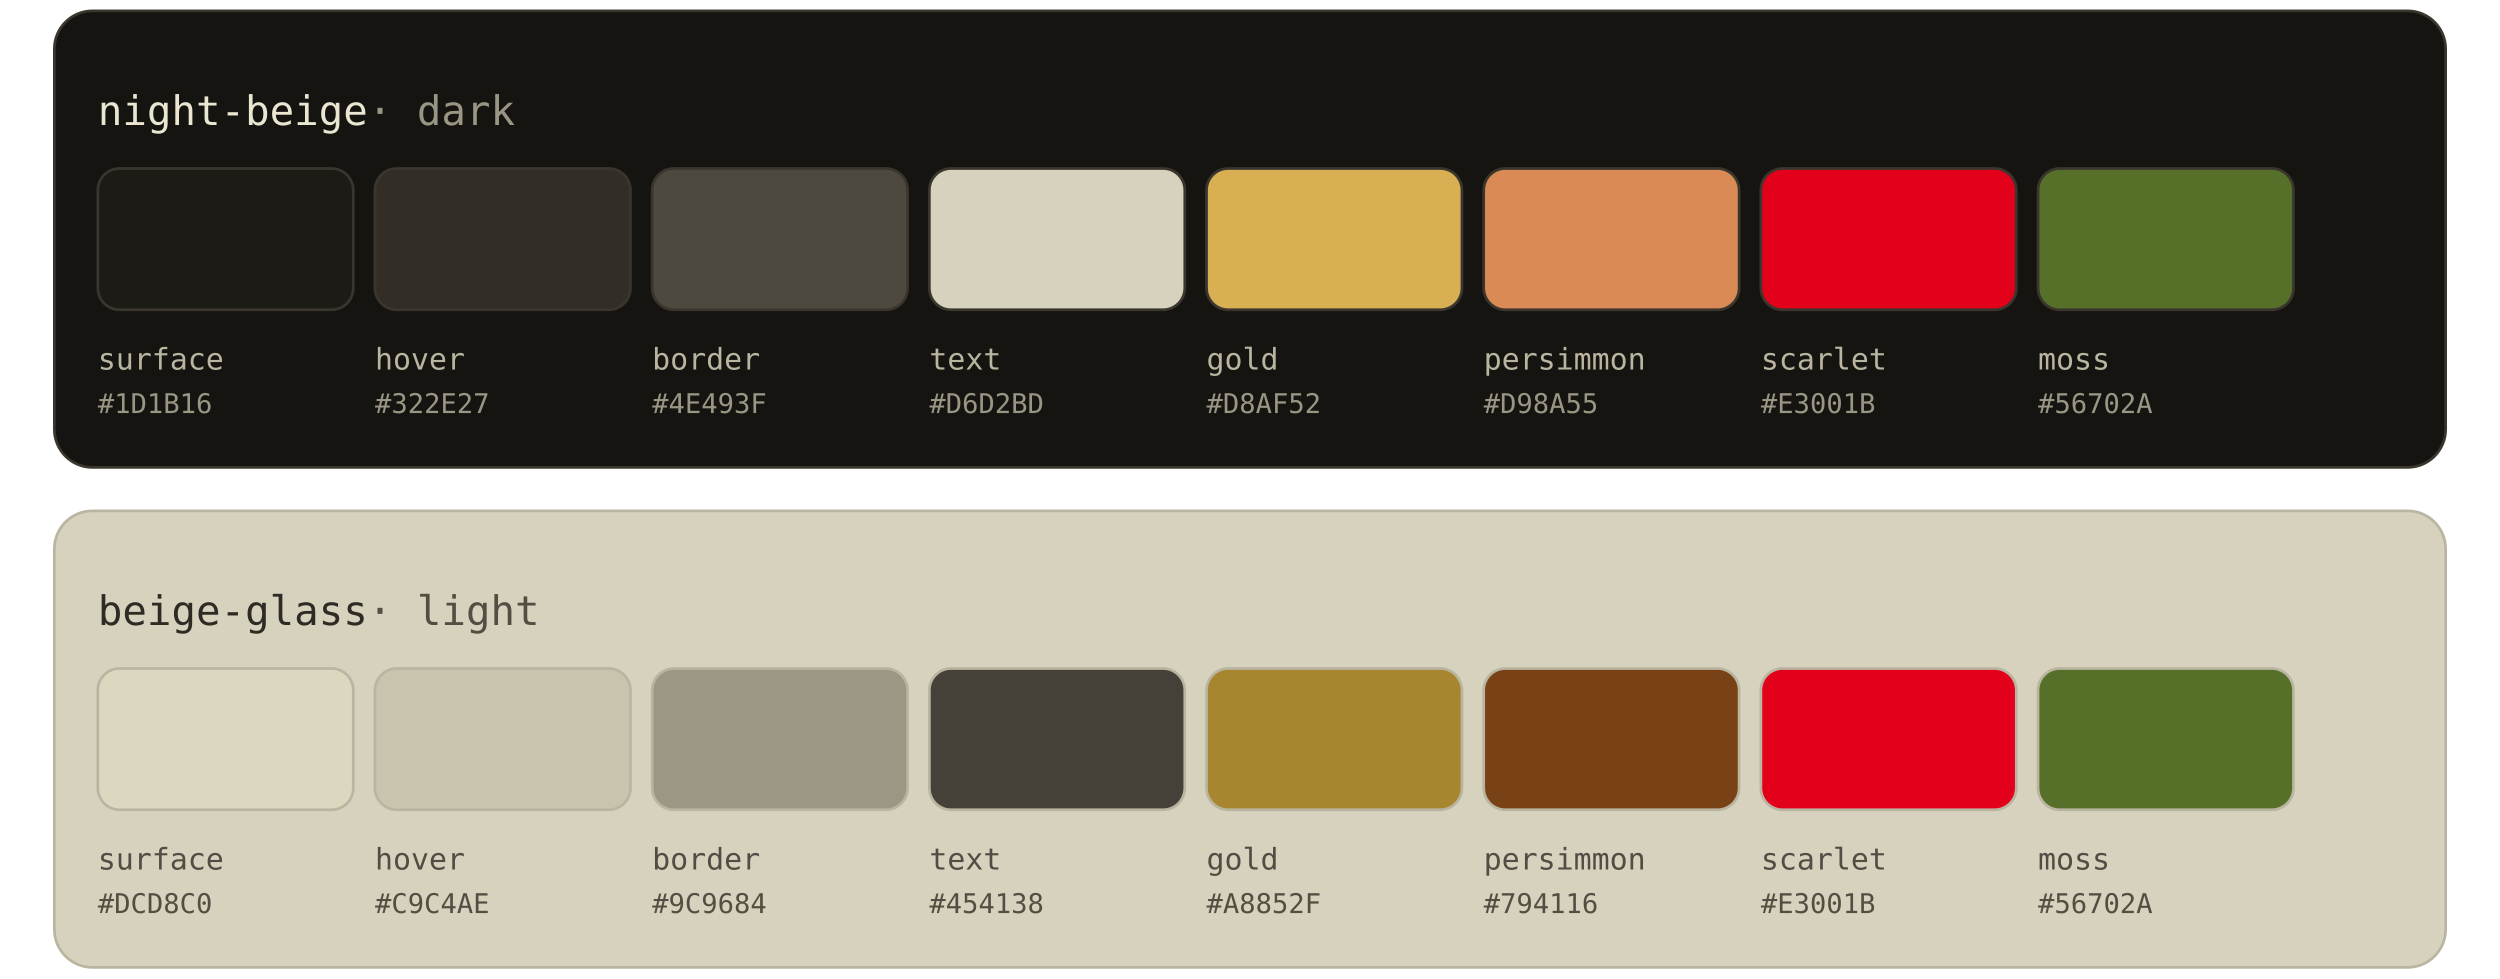
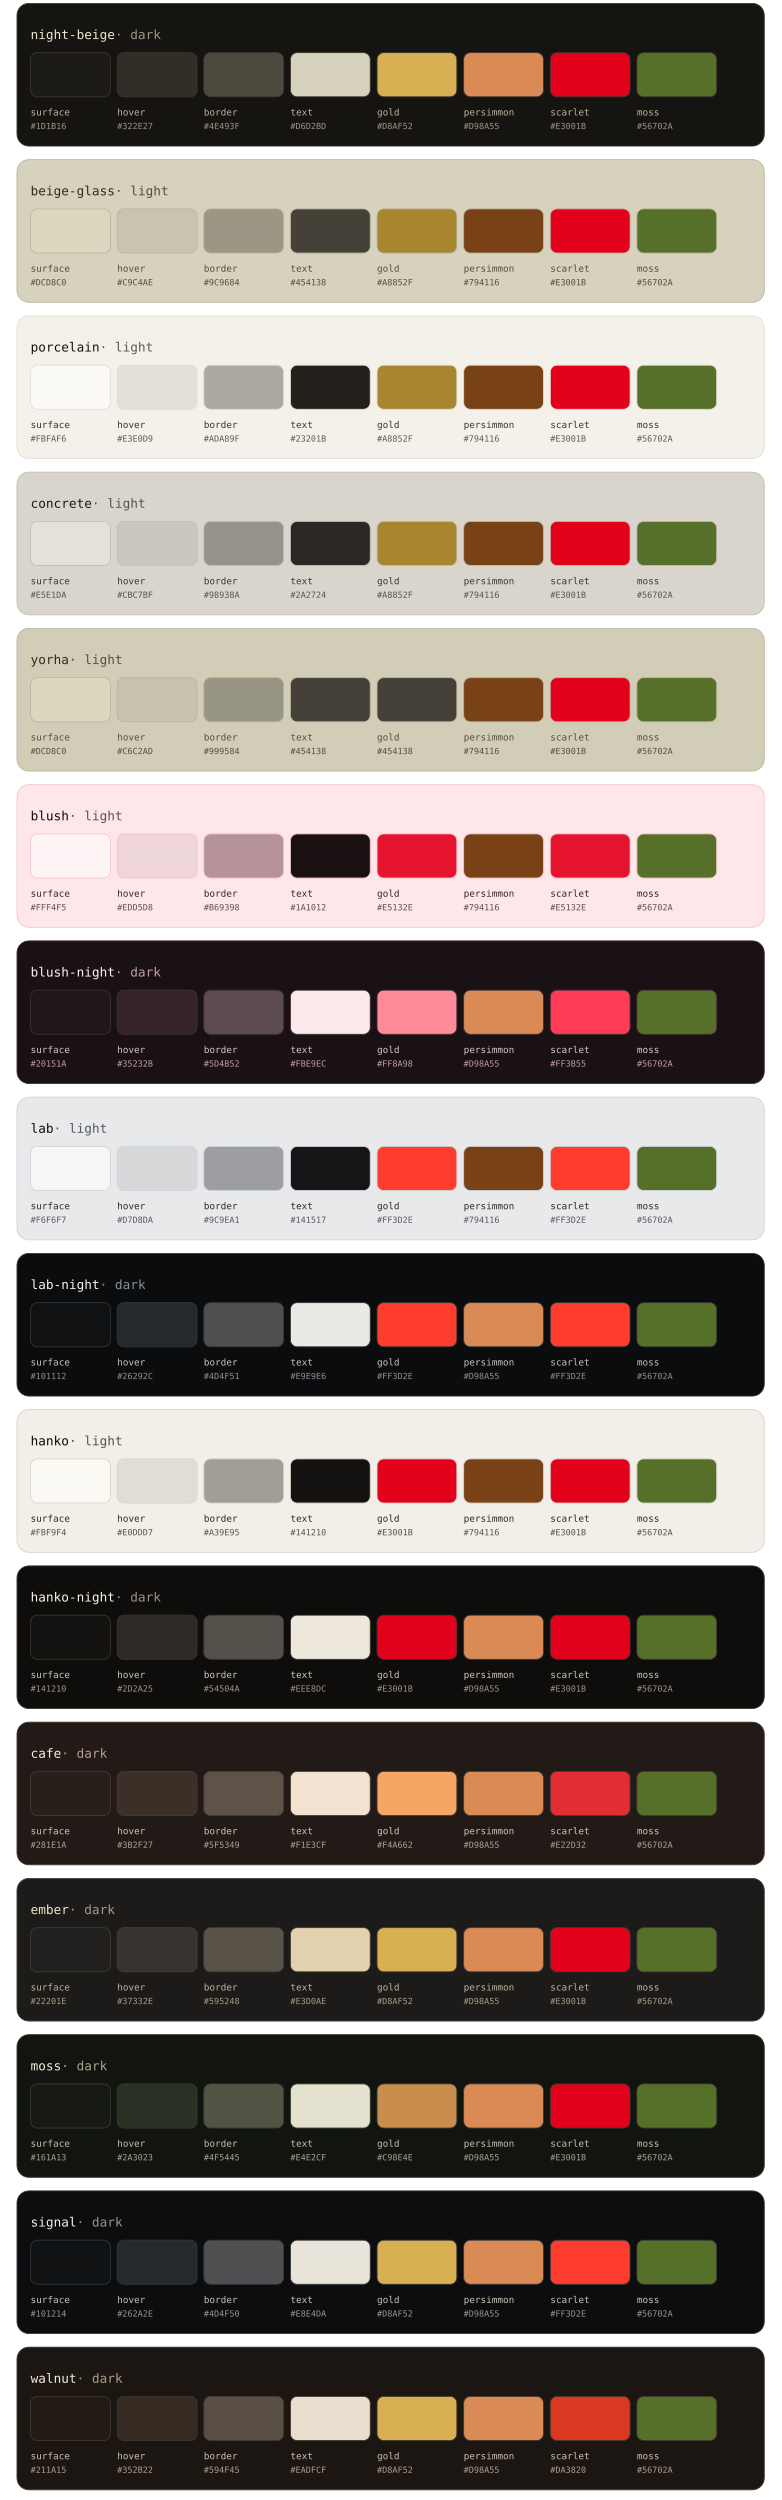
- <svg xmlns="http://www.w3.org/2000/svg" viewBox="0 0 920 360" font-family="ui-monospace,SFMono-Regular,Menlo,Consolas,monospace" role="img" aria-label="yoshiki palette — Night beige and Beige glass">
+ <svg xmlns="http://www.w3.org/2000/svg" viewBox="0 0 920 2944" font-family="ui-monospace,SFMono-Regular,Menlo,Consolas,monospace" role="img" aria-label="yoshiki palette — Night beige and Beige glass">
  <rect x="20" y="4" width="880" height="168" rx="14" fill="#161410" stroke="#3A362E" />
  <text x="36" y="46" font-size="15" fill="#EAE6D2">night-beige<tspan fill="#9A9584"> · dark</tspan>
  </text>
  <rect x="36" y="62" width="94" height="52" rx="8" fill="#1D1B16" stroke="#3A362E" />
  <text x="36" y="136" font-size="11" fill="#BAB5A1">surface</text>
  <text x="36" y="152" font-size="10" fill="#9A9584">#1D1B16</text>
  <rect x="138" y="62" width="94" height="52" rx="8" fill="#322E27" stroke="#3A362E" />
  <text x="138" y="136" font-size="11" fill="#BAB5A1">hover</text>
  <text x="138" y="152" font-size="10" fill="#9A9584">#322E27</text>
  <rect x="240" y="62" width="94" height="52" rx="8" fill="#4E493F" stroke="#3A362E" />
  <text x="240" y="136" font-size="11" fill="#BAB5A1">border</text>
  <text x="240" y="152" font-size="10" fill="#9A9584">#4E493F</text>
  <rect x="342" y="62" width="94" height="52" rx="8" fill="#D6D2BD" stroke="#3A362E" />
  <text x="342" y="136" font-size="11" fill="#BAB5A1">text</text>
  <text x="342" y="152" font-size="10" fill="#9A9584">#D6D2BD</text>
  <rect x="444" y="62" width="94" height="52" rx="8" fill="#D8AF52" stroke="#3A362E" />
  <text x="444" y="136" font-size="11" fill="#BAB5A1">gold</text>
  <text x="444" y="152" font-size="10" fill="#9A9584">#D8AF52</text>
  <rect x="546" y="62" width="94" height="52" rx="8" fill="#D98A55" stroke="#3A362E" />
  <text x="546" y="136" font-size="11" fill="#BAB5A1">persimmon</text>
  <text x="546" y="152" font-size="10" fill="#9A9584">#D98A55</text>
  <rect x="648" y="62" width="94" height="52" rx="8" fill="#E3001B" stroke="#3A362E" />
  <text x="648" y="136" font-size="11" fill="#BAB5A1">scarlet</text>
  <text x="648" y="152" font-size="10" fill="#9A9584">#E3001B</text>
  <rect x="750" y="62" width="94" height="52" rx="8" fill="#56702A" stroke="#3A362E" />
  <text x="750" y="136" font-size="11" fill="#BAB5A1">moss</text>
  <text x="750" y="152" font-size="10" fill="#9A9584">#56702A</text>
  <rect x="20" y="188" width="880" height="168" rx="14" fill="#D6D2BD" stroke="#BAB5A1" />
  <text x="36" y="230" font-size="15" fill="#2E2B24">beige-glass<tspan fill="#534E43"> · light</tspan>
  </text>
  <rect x="36" y="246" width="94" height="52" rx="8" fill="#DCD8C0" stroke="#BAB5A1" />
  <text x="36" y="320" font-size="11" fill="#524D44">surface</text>
  <text x="36" y="336" font-size="10" fill="#534E43">#DCD8C0</text>
  <rect x="138" y="246" width="94" height="52" rx="8" fill="#C9C4AE" stroke="#BAB5A1" />
  <text x="138" y="320" font-size="11" fill="#524D44">hover</text>
  <text x="138" y="336" font-size="10" fill="#534E43">#C9C4AE</text>
  <rect x="240" y="246" width="94" height="52" rx="8" fill="#9C9684" stroke="#BAB5A1" />
  <text x="240" y="320" font-size="11" fill="#524D44">border</text>
  <text x="240" y="336" font-size="10" fill="#534E43">#9C9684</text>
  <rect x="342" y="246" width="94" height="52" rx="8" fill="#454138" stroke="#BAB5A1" />
  <text x="342" y="320" font-size="11" fill="#524D44">text</text>
  <text x="342" y="336" font-size="10" fill="#534E43">#454138</text>
  <rect x="444" y="246" width="94" height="52" rx="8" fill="#A8852F" stroke="#BAB5A1" />
  <text x="444" y="320" font-size="11" fill="#524D44">gold</text>
  <text x="444" y="336" font-size="10" fill="#534E43">#A8852F</text>
  <rect x="546" y="246" width="94" height="52" rx="8" fill="#794116" stroke="#BAB5A1" />
  <text x="546" y="320" font-size="11" fill="#524D44">persimmon</text>
  <text x="546" y="336" font-size="10" fill="#534E43">#794116</text>
  <rect x="648" y="246" width="94" height="52" rx="8" fill="#E3001B" stroke="#BAB5A1" />
  <text x="648" y="320" font-size="11" fill="#524D44">scarlet</text>
  <text x="648" y="336" font-size="10" fill="#534E43">#E3001B</text>
  <rect x="750" y="246" width="94" height="52" rx="8" fill="#56702A" stroke="#BAB5A1" />
  <text x="750" y="320" font-size="11" fill="#524D44">moss</text>
  <text x="750" y="336" font-size="10" fill="#534E43">#56702A</text>
+   <rect x="20" y="372" width="880" height="168" rx="14" fill="#F4F1EA" stroke="#E2DDD2" />
+   <text x="36" y="414" font-size="15" fill="#14120F">porcelain<tspan fill="#5F594F"> · light</tspan>
+   </text>
+   <rect x="36" y="430" width="94" height="52" rx="8" fill="#FBFAF6" stroke="#E2DDD2" />
+   <text x="36" y="504" font-size="11" fill="#383530">surface</text>
+   <text x="36" y="520" font-size="10" fill="#5F594F">#FBFAF6</text>
+   <rect x="138" y="430" width="94" height="52" rx="8" fill="#E3E0D9" stroke="#E2DDD2" />
+   <text x="138" y="504" font-size="11" fill="#383530">hover</text>
+   <text x="138" y="520" font-size="10" fill="#5F594F">#E3E0D9</text>
+   <rect x="240" y="430" width="94" height="52" rx="8" fill="#ADA89F" stroke="#E2DDD2" />
+   <text x="240" y="504" font-size="11" fill="#383530">border</text>
+   <text x="240" y="520" font-size="10" fill="#5F594F">#ADA89F</text>
+   <rect x="342" y="430" width="94" height="52" rx="8" fill="#23201B" stroke="#E2DDD2" />
+   <text x="342" y="504" font-size="11" fill="#383530">text</text>
+   <text x="342" y="520" font-size="10" fill="#5F594F">#23201B</text>
+   <rect x="444" y="430" width="94" height="52" rx="8" fill="#A8852F" stroke="#E2DDD2" />
+   <text x="444" y="504" font-size="11" fill="#383530">gold</text>
+   <text x="444" y="520" font-size="10" fill="#5F594F">#A8852F</text>
+   <rect x="546" y="430" width="94" height="52" rx="8" fill="#794116" stroke="#E2DDD2" />
+   <text x="546" y="504" font-size="11" fill="#383530">persimmon</text>
+   <text x="546" y="520" font-size="10" fill="#5F594F">#794116</text>
+   <rect x="648" y="430" width="94" height="52" rx="8" fill="#E3001B" stroke="#E2DDD2" />
+   <text x="648" y="504" font-size="11" fill="#383530">scarlet</text>
+   <text x="648" y="520" font-size="10" fill="#5F594F">#E3001B</text>
+   <rect x="750" y="430" width="94" height="52" rx="8" fill="#56702A" stroke="#E2DDD2" />
+   <text x="750" y="504" font-size="11" fill="#383530">moss</text>
+   <text x="750" y="520" font-size="10" fill="#5F594F">#56702A</text>
+   <rect x="20" y="556" width="880" height="168" rx="14" fill="#D9D5CD" stroke="#C3BDB2" />
+   <text x="36" y="598" font-size="15" fill="#1A1816">concrete<tspan fill="#57534C"> · light</tspan>
+   </text>
+   <rect x="36" y="614" width="94" height="52" rx="8" fill="#E5E1DA" stroke="#C3BDB2" />
+   <text x="36" y="688" font-size="11" fill="#3C3835">surface</text>
+   <text x="36" y="704" font-size="10" fill="#57534C">#E5E1DA</text>
+   <rect x="138" y="614" width="94" height="52" rx="8" fill="#CBC7BF" stroke="#C3BDB2" />
+   <text x="138" y="688" font-size="11" fill="#3C3835">hover</text>
+   <text x="138" y="704" font-size="10" fill="#57534C">#CBC7BF</text>
+   <rect x="240" y="614" width="94" height="52" rx="8" fill="#98938A" stroke="#C3BDB2" />
+   <text x="240" y="688" font-size="11" fill="#3C3835">border</text>
+   <text x="240" y="704" font-size="10" fill="#57534C">#98938A</text>
+   <rect x="342" y="614" width="94" height="52" rx="8" fill="#2A2724" stroke="#C3BDB2" />
+   <text x="342" y="688" font-size="11" fill="#3C3835">text</text>
+   <text x="342" y="704" font-size="10" fill="#57534C">#2A2724</text>
+   <rect x="444" y="614" width="94" height="52" rx="8" fill="#A8852F" stroke="#C3BDB2" />
+   <text x="444" y="688" font-size="11" fill="#3C3835">gold</text>
+   <text x="444" y="704" font-size="10" fill="#57534C">#A8852F</text>
+   <rect x="546" y="614" width="94" height="52" rx="8" fill="#794116" stroke="#C3BDB2" />
+   <text x="546" y="688" font-size="11" fill="#3C3835">persimmon</text>
+   <text x="546" y="704" font-size="10" fill="#57534C">#794116</text>
+   <rect x="648" y="614" width="94" height="52" rx="8" fill="#E3001B" stroke="#C3BDB2" />
+   <text x="648" y="688" font-size="11" fill="#3C3835">scarlet</text>
+   <text x="648" y="704" font-size="10" fill="#57534C">#E3001B</text>
+   <rect x="750" y="614" width="94" height="52" rx="8" fill="#56702A" stroke="#C3BDB2" />
+   <text x="750" y="688" font-size="11" fill="#3C3835">moss</text>
+   <text x="750" y="704" font-size="10" fill="#57534C">#56702A</text>
+   <rect x="20" y="740" width="880" height="168" rx="14" fill="#D1CDB7" stroke="#BAB5A1" />
+   <text x="36" y="782" font-size="15" fill="#2E2B24">yorha<tspan fill="#534E46"> · light</tspan>
+   </text>
+   <rect x="36" y="798" width="94" height="52" rx="8" fill="#DCD8C0" stroke="#BAB5A1" />
+   <text x="36" y="872" font-size="11" fill="#534F45">surface</text>
+   <text x="36" y="888" font-size="10" fill="#534E46">#DCD8C0</text>
+   <rect x="138" y="798" width="94" height="52" rx="8" fill="#C6C2AD" stroke="#BAB5A1" />
+   <text x="138" y="872" font-size="11" fill="#534F45">hover</text>
+   <text x="138" y="888" font-size="10" fill="#534E46">#C6C2AD</text>
+   <rect x="240" y="798" width="94" height="52" rx="8" fill="#999584" stroke="#BAB5A1" />
+   <text x="240" y="872" font-size="11" fill="#534F45">border</text>
+   <text x="240" y="888" font-size="10" fill="#534E46">#999584</text>
+   <rect x="342" y="798" width="94" height="52" rx="8" fill="#454138" stroke="#BAB5A1" />
+   <text x="342" y="872" font-size="11" fill="#534F45">text</text>
+   <text x="342" y="888" font-size="10" fill="#534E46">#454138</text>
+   <rect x="444" y="798" width="94" height="52" rx="8" fill="#454138" stroke="#BAB5A1" />
+   <text x="444" y="872" font-size="11" fill="#534F45">gold</text>
+   <text x="444" y="888" font-size="10" fill="#534E46">#454138</text>
+   <rect x="546" y="798" width="94" height="52" rx="8" fill="#794116" stroke="#BAB5A1" />
+   <text x="546" y="872" font-size="11" fill="#534F45">persimmon</text>
+   <text x="546" y="888" font-size="10" fill="#534E46">#794116</text>
+   <rect x="648" y="798" width="94" height="52" rx="8" fill="#E3001B" stroke="#BAB5A1" />
+   <text x="648" y="872" font-size="11" fill="#534F45">scarlet</text>
+   <text x="648" y="888" font-size="10" fill="#534E46">#E3001B</text>
+   <rect x="750" y="798" width="94" height="52" rx="8" fill="#56702A" stroke="#BAB5A1" />
+   <text x="750" y="872" font-size="11" fill="#534F45">moss</text>
+   <text x="750" y="888" font-size="10" fill="#534E46">#56702A</text>
+   <rect x="20" y="924" width="880" height="168" rx="14" fill="#FFE6E9" stroke="#F2C6CC" />
+   <text x="36" y="966" font-size="15" fill="#0F0809">blush<tspan fill="#634C51"> · light</tspan>
+   </text>
+   <rect x="36" y="982" width="94" height="52" rx="8" fill="#FFF4F5" stroke="#F2C6CC" />
+   <text x="36" y="1056" font-size="11" fill="#312528">surface</text>
+   <text x="36" y="1072" font-size="10" fill="#634C51">#FFF4F5</text>
+   <rect x="138" y="982" width="94" height="52" rx="8" fill="#EDD5D8" stroke="#F2C6CC" />
+   <text x="138" y="1056" font-size="11" fill="#312528">hover</text>
+   <text x="138" y="1072" font-size="10" fill="#634C51">#EDD5D8</text>
+   <rect x="240" y="982" width="94" height="52" rx="8" fill="#B69398" stroke="#F2C6CC" />
+   <text x="240" y="1056" font-size="11" fill="#312528">border</text>
+   <text x="240" y="1072" font-size="10" fill="#634C51">#B69398</text>
+   <rect x="342" y="982" width="94" height="52" rx="8" fill="#1A1012" stroke="#F2C6CC" />
+   <text x="342" y="1056" font-size="11" fill="#312528">text</text>
+   <text x="342" y="1072" font-size="10" fill="#634C51">#1A1012</text>
+   <rect x="444" y="982" width="94" height="52" rx="8" fill="#E5132E" stroke="#F2C6CC" />
+   <text x="444" y="1056" font-size="11" fill="#312528">gold</text>
+   <text x="444" y="1072" font-size="10" fill="#634C51">#E5132E</text>
+   <rect x="546" y="982" width="94" height="52" rx="8" fill="#794116" stroke="#F2C6CC" />
+   <text x="546" y="1056" font-size="11" fill="#312528">persimmon</text>
+   <text x="546" y="1072" font-size="10" fill="#634C51">#794116</text>
+   <rect x="648" y="982" width="94" height="52" rx="8" fill="#E5132E" stroke="#F2C6CC" />
+   <text x="648" y="1056" font-size="11" fill="#312528">scarlet</text>
+   <text x="648" y="1072" font-size="10" fill="#634C51">#E5132E</text>
+   <rect x="750" y="982" width="94" height="52" rx="8" fill="#56702A" stroke="#F2C6CC" />
+   <text x="750" y="1056" font-size="11" fill="#312528">moss</text>
+   <text x="750" y="1072" font-size="10" fill="#634C51">#56702A</text>
+   <rect x="20" y="1108" width="880" height="168" rx="14" fill="#1A1115" stroke="#412F37" />
+   <text x="36" y="1150" font-size="15" fill="#FFF4F5">blush-night<tspan fill="#C09EA6"> · dark</tspan>
+   </text>
+   <rect x="36" y="1166" width="94" height="52" rx="8" fill="#20151A" stroke="#412F37" />
+   <text x="36" y="1240" font-size="11" fill="#D7C6CA">surface</text>
+   <text x="36" y="1256" font-size="10" fill="#C09EA6">#20151A</text>
+   <rect x="138" y="1166" width="94" height="52" rx="8" fill="#35232B" stroke="#412F37" />
+   <text x="138" y="1240" font-size="11" fill="#D7C6CA">hover</text>
+   <text x="138" y="1256" font-size="10" fill="#C09EA6">#35232B</text>
+   <rect x="240" y="1166" width="94" height="52" rx="8" fill="#5D4B52" stroke="#412F37" />
+   <text x="240" y="1240" font-size="11" fill="#D7C6CA">border</text>
+   <text x="240" y="1256" font-size="10" fill="#C09EA6">#5D4B52</text>
+   <rect x="342" y="1166" width="94" height="52" rx="8" fill="#FBE9EC" stroke="#412F37" />
+   <text x="342" y="1240" font-size="11" fill="#D7C6CA">text</text>
+   <text x="342" y="1256" font-size="10" fill="#C09EA6">#FBE9EC</text>
+   <rect x="444" y="1166" width="94" height="52" rx="8" fill="#FF8A98" stroke="#412F37" />
+   <text x="444" y="1240" font-size="11" fill="#D7C6CA">gold</text>
+   <text x="444" y="1256" font-size="10" fill="#C09EA6">#FF8A98</text>
+   <rect x="546" y="1166" width="94" height="52" rx="8" fill="#D98A55" stroke="#412F37" />
+   <text x="546" y="1240" font-size="11" fill="#D7C6CA">persimmon</text>
+   <text x="546" y="1256" font-size="10" fill="#C09EA6">#D98A55</text>
+   <rect x="648" y="1166" width="94" height="52" rx="8" fill="#FF3B55" stroke="#412F37" />
+   <text x="648" y="1240" font-size="11" fill="#D7C6CA">scarlet</text>
+   <text x="648" y="1256" font-size="10" fill="#C09EA6">#FF3B55</text>
+   <rect x="750" y="1166" width="94" height="52" rx="8" fill="#56702A" stroke="#412F37" />
+   <text x="750" y="1240" font-size="11" fill="#D7C6CA">moss</text>
+   <text x="750" y="1256" font-size="10" fill="#C09EA6">#56702A</text>
+   <rect x="20" y="1292" width="880" height="168" rx="14" fill="#E8E9EB" stroke="#D1D3D7" />
+   <text x="36" y="1334" font-size="15" fill="#0A0B0C">lab<tspan fill="#55585D"> · light</tspan>
+   </text>
+   <rect x="36" y="1350" width="94" height="52" rx="8" fill="#F6F6F7" stroke="#D1D3D7" />
+   <text x="36" y="1424" font-size="11" fill="#292A2C">surface</text>
+   <text x="36" y="1440" font-size="10" fill="#55585D">#F6F6F7</text>
+   <rect x="138" y="1350" width="94" height="52" rx="8" fill="#D7D8DA" stroke="#D1D3D7" />
+   <text x="138" y="1424" font-size="11" fill="#292A2C">hover</text>
+   <text x="138" y="1440" font-size="10" fill="#55585D">#D7D8DA</text>
+   <rect x="240" y="1350" width="94" height="52" rx="8" fill="#9C9EA1" stroke="#D1D3D7" />
+   <text x="240" y="1424" font-size="11" fill="#292A2C">border</text>
+   <text x="240" y="1440" font-size="10" fill="#55585D">#9C9EA1</text>
+   <rect x="342" y="1350" width="94" height="52" rx="8" fill="#141517" stroke="#D1D3D7" />
+   <text x="342" y="1424" font-size="11" fill="#292A2C">text</text>
+   <text x="342" y="1440" font-size="10" fill="#55585D">#141517</text>
+   <rect x="444" y="1350" width="94" height="52" rx="8" fill="#FF3D2E" stroke="#D1D3D7" />
+   <text x="444" y="1424" font-size="11" fill="#292A2C">gold</text>
+   <text x="444" y="1440" font-size="10" fill="#55585D">#FF3D2E</text>
+   <rect x="546" y="1350" width="94" height="52" rx="8" fill="#794116" stroke="#D1D3D7" />
+   <text x="546" y="1424" font-size="11" fill="#292A2C">persimmon</text>
+   <text x="546" y="1440" font-size="10" fill="#55585D">#794116</text>
+   <rect x="648" y="1350" width="94" height="52" rx="8" fill="#FF3D2E" stroke="#D1D3D7" />
+   <text x="648" y="1424" font-size="11" fill="#292A2C">scarlet</text>
+   <text x="648" y="1440" font-size="10" fill="#55585D">#FF3D2E</text>
+   <rect x="750" y="1350" width="94" height="52" rx="8" fill="#56702A" stroke="#D1D3D7" />
+   <text x="750" y="1424" font-size="11" fill="#292A2C">moss</text>
+   <text x="750" y="1440" font-size="10" fill="#55585D">#56702A</text>
+   <rect x="20" y="1476" width="880" height="168" rx="14" fill="#0B0C0D" stroke="#323537" />
+   <text x="36" y="1518" font-size="15" fill="#F6F6F3">lab-night<tspan fill="#8C8F93"> · dark</tspan>
+   </text>
+   <rect x="36" y="1534" width="94" height="52" rx="8" fill="#101112" stroke="#323537" />
+   <text x="36" y="1608" font-size="11" fill="#C5C6C3">surface</text>
+   <text x="36" y="1624" font-size="10" fill="#8C8F93">#101112</text>
+   <rect x="138" y="1534" width="94" height="52" rx="8" fill="#26292C" stroke="#323537" />
+   <text x="138" y="1608" font-size="11" fill="#C5C6C3">hover</text>
+   <text x="138" y="1624" font-size="10" fill="#8C8F93">#26292C</text>
+   <rect x="240" y="1534" width="94" height="52" rx="8" fill="#4D4F51" stroke="#323537" />
+   <text x="240" y="1608" font-size="11" fill="#C5C6C3">border</text>
+   <text x="240" y="1624" font-size="10" fill="#8C8F93">#4D4F51</text>
+   <rect x="342" y="1534" width="94" height="52" rx="8" fill="#E9E9E6" stroke="#323537" />
+   <text x="342" y="1608" font-size="11" fill="#C5C6C3">text</text>
+   <text x="342" y="1624" font-size="10" fill="#8C8F93">#E9E9E6</text>
+   <rect x="444" y="1534" width="94" height="52" rx="8" fill="#FF3D2E" stroke="#323537" />
+   <text x="444" y="1608" font-size="11" fill="#C5C6C3">gold</text>
+   <text x="444" y="1624" font-size="10" fill="#8C8F93">#FF3D2E</text>
+   <rect x="546" y="1534" width="94" height="52" rx="8" fill="#D98A55" stroke="#323537" />
+   <text x="546" y="1608" font-size="11" fill="#C5C6C3">persimmon</text>
+   <text x="546" y="1624" font-size="10" fill="#8C8F93">#D98A55</text>
+   <rect x="648" y="1534" width="94" height="52" rx="8" fill="#FF3D2E" stroke="#323537" />
+   <text x="648" y="1608" font-size="11" fill="#C5C6C3">scarlet</text>
+   <text x="648" y="1624" font-size="10" fill="#8C8F93">#FF3D2E</text>
+   <rect x="750" y="1534" width="94" height="52" rx="8" fill="#56702A" stroke="#323537" />
+   <text x="750" y="1608" font-size="11" fill="#C5C6C3">moss</text>
+   <text x="750" y="1624" font-size="10" fill="#8C8F93">#56702A</text>
+   <rect x="20" y="1660" width="880" height="168" rx="14" fill="#F2EFE8" stroke="#DAD4C9" />
+   <text x="36" y="1702" font-size="15" fill="#0A0908">hanko<tspan fill="#57524A"> · light</tspan>
+   </text>
+   <rect x="36" y="1718" width="94" height="52" rx="8" fill="#FBF9F4" stroke="#DAD4C9" />
+   <text x="36" y="1792" font-size="11" fill="#2A2826">surface</text>
+   <text x="36" y="1808" font-size="10" fill="#57524A">#FBF9F4</text>
+   <rect x="138" y="1718" width="94" height="52" rx="8" fill="#E0DDD7" stroke="#DAD4C9" />
+   <text x="138" y="1792" font-size="11" fill="#2A2826">hover</text>
+   <text x="138" y="1808" font-size="10" fill="#57524A">#E0DDD7</text>
+   <rect x="240" y="1718" width="94" height="52" rx="8" fill="#A39E95" stroke="#DAD4C9" />
+   <text x="240" y="1792" font-size="11" fill="#2A2826">border</text>
+   <text x="240" y="1808" font-size="10" fill="#57524A">#A39E95</text>
+   <rect x="342" y="1718" width="94" height="52" rx="8" fill="#141210" stroke="#DAD4C9" />
+   <text x="342" y="1792" font-size="11" fill="#2A2826">text</text>
+   <text x="342" y="1808" font-size="10" fill="#57524A">#141210</text>
+   <rect x="444" y="1718" width="94" height="52" rx="8" fill="#E3001B" stroke="#DAD4C9" />
+   <text x="444" y="1792" font-size="11" fill="#2A2826">gold</text>
+   <text x="444" y="1808" font-size="10" fill="#57524A">#E3001B</text>
+   <rect x="546" y="1718" width="94" height="52" rx="8" fill="#794116" stroke="#DAD4C9" />
+   <text x="546" y="1792" font-size="11" fill="#2A2826">persimmon</text>
+   <text x="546" y="1808" font-size="10" fill="#57524A">#794116</text>
+   <rect x="648" y="1718" width="94" height="52" rx="8" fill="#E3001B" stroke="#DAD4C9" />
+   <text x="648" y="1792" font-size="11" fill="#2A2826">scarlet</text>
+   <text x="648" y="1808" font-size="10" fill="#57524A">#E3001B</text>
+   <rect x="750" y="1718" width="94" height="52" rx="8" fill="#56702A" stroke="#DAD4C9" />
+   <text x="750" y="1792" font-size="11" fill="#2A2826">moss</text>
+   <text x="750" y="1808" font-size="10" fill="#57524A">#56702A</text>
+   <rect x="20" y="1844" width="880" height="168" rx="14" fill="#0E0D0B" stroke="#393530" />
+   <text x="36" y="1886" font-size="15" fill="#FAF6EE">hanko-night<tspan fill="#9C9589"> · dark</tspan>
+   </text>
+   <rect x="36" y="1902" width="94" height="52" rx="8" fill="#141210" stroke="#393530" />
+   <text x="36" y="1976" font-size="11" fill="#CAC5BB">surface</text>
+   <text x="36" y="1992" font-size="10" fill="#9C9589">#141210</text>
+   <rect x="138" y="1902" width="94" height="52" rx="8" fill="#2D2A25" stroke="#393530" />
+   <text x="138" y="1976" font-size="11" fill="#CAC5BB">hover</text>
+   <text x="138" y="1992" font-size="10" fill="#9C9589">#2D2A25</text>
+   <rect x="240" y="1902" width="94" height="52" rx="8" fill="#54504A" stroke="#393530" />
+   <text x="240" y="1976" font-size="11" fill="#CAC5BB">border</text>
+   <text x="240" y="1992" font-size="10" fill="#9C9589">#54504A</text>
+   <rect x="342" y="1902" width="94" height="52" rx="8" fill="#EEE8DC" stroke="#393530" />
+   <text x="342" y="1976" font-size="11" fill="#CAC5BB">text</text>
+   <text x="342" y="1992" font-size="10" fill="#9C9589">#EEE8DC</text>
+   <rect x="444" y="1902" width="94" height="52" rx="8" fill="#E3001B" stroke="#393530" />
+   <text x="444" y="1976" font-size="11" fill="#CAC5BB">gold</text>
+   <text x="444" y="1992" font-size="10" fill="#9C9589">#E3001B</text>
+   <rect x="546" y="1902" width="94" height="52" rx="8" fill="#D98A55" stroke="#393530" />
+   <text x="546" y="1976" font-size="11" fill="#CAC5BB">persimmon</text>
+   <text x="546" y="1992" font-size="10" fill="#9C9589">#D98A55</text>
+   <rect x="648" y="1902" width="94" height="52" rx="8" fill="#E3001B" stroke="#393530" />
+   <text x="648" y="1976" font-size="11" fill="#CAC5BB">scarlet</text>
+   <text x="648" y="1992" font-size="10" fill="#9C9589">#E3001B</text>
+   <rect x="750" y="1902" width="94" height="52" rx="8" fill="#56702A" stroke="#393530" />
+   <text x="750" y="1976" font-size="11" fill="#CAC5BB">moss</text>
+   <text x="750" y="1992" font-size="10" fill="#9C9589">#56702A</text>
+   <rect x="20" y="2028" width="880" height="168" rx="14" fill="#221A16" stroke="#463A31" />
+   <text x="36" y="2070" font-size="15" fill="#FAF0E0">cafe<tspan fill="#B39E8C"> · dark</tspan>
+   </text>
+   <rect x="36" y="2086" width="94" height="52" rx="8" fill="#281E1A" stroke="#463A31" />
+   <text x="36" y="2160" font-size="11" fill="#D0C3B1">surface</text>
+   <text x="36" y="2176" font-size="10" fill="#B39E8C">#281E1A</text>
+   <rect x="138" y="2086" width="94" height="52" rx="8" fill="#3B2F27" stroke="#463A31" />
+   <text x="138" y="2160" font-size="11" fill="#D0C3B1">hover</text>
+   <text x="138" y="2176" font-size="10" fill="#B39E8C">#3B2F27</text>
+   <rect x="240" y="2086" width="94" height="52" rx="8" fill="#5F5349" stroke="#463A31" />
+   <text x="240" y="2160" font-size="11" fill="#D0C3B1">border</text>
+   <text x="240" y="2176" font-size="10" fill="#B39E8C">#5F5349</text>
+   <rect x="342" y="2086" width="94" height="52" rx="8" fill="#F1E3CF" stroke="#463A31" />
+   <text x="342" y="2160" font-size="11" fill="#D0C3B1">text</text>
+   <text x="342" y="2176" font-size="10" fill="#B39E8C">#F1E3CF</text>
+   <rect x="444" y="2086" width="94" height="52" rx="8" fill="#F4A662" stroke="#463A31" />
+   <text x="444" y="2160" font-size="11" fill="#D0C3B1">gold</text>
+   <text x="444" y="2176" font-size="10" fill="#B39E8C">#F4A662</text>
+   <rect x="546" y="2086" width="94" height="52" rx="8" fill="#D98A55" stroke="#463A31" />
+   <text x="546" y="2160" font-size="11" fill="#D0C3B1">persimmon</text>
+   <text x="546" y="2176" font-size="10" fill="#B39E8C">#D98A55</text>
+   <rect x="648" y="2086" width="94" height="52" rx="8" fill="#E22D32" stroke="#463A31" />
+   <text x="648" y="2160" font-size="11" fill="#D0C3B1">scarlet</text>
+   <text x="648" y="2176" font-size="10" fill="#B39E8C">#E22D32</text>
+   <rect x="750" y="2086" width="94" height="52" rx="8" fill="#56702A" stroke="#463A31" />
+   <text x="750" y="2160" font-size="11" fill="#D0C3B1">moss</text>
+   <text x="750" y="2176" font-size="10" fill="#B39E8C">#56702A</text>
+   <rect x="20" y="2212" width="880" height="168" rx="14" fill="#1D1B19" stroke="#413C36" />
+   <text x="36" y="2254" font-size="15" fill="#F0E2C6">ember<tspan fill="#A89A86"> · dark</tspan>
+   </text>
+   <rect x="36" y="2270" width="94" height="52" rx="8" fill="#22201E" stroke="#413C36" />
+   <text x="36" y="2344" font-size="11" fill="#C3B396">surface</text>
+   <text x="36" y="2360" font-size="10" fill="#A89A86">#22201E</text>
+   <rect x="138" y="2270" width="94" height="52" rx="8" fill="#37332E" stroke="#413C36" />
+   <text x="138" y="2344" font-size="11" fill="#C3B396">hover</text>
+   <text x="138" y="2360" font-size="10" fill="#A89A86">#37332E</text>
+   <rect x="240" y="2270" width="94" height="52" rx="8" fill="#595248" stroke="#413C36" />
+   <text x="240" y="2344" font-size="11" fill="#C3B396">border</text>
+   <text x="240" y="2360" font-size="10" fill="#A89A86">#595248</text>
+   <rect x="342" y="2270" width="94" height="52" rx="8" fill="#E3D0AE" stroke="#413C36" />
+   <text x="342" y="2344" font-size="11" fill="#C3B396">text</text>
+   <text x="342" y="2360" font-size="10" fill="#A89A86">#E3D0AE</text>
+   <rect x="444" y="2270" width="94" height="52" rx="8" fill="#D8AF52" stroke="#413C36" />
+   <text x="444" y="2344" font-size="11" fill="#C3B396">gold</text>
+   <text x="444" y="2360" font-size="10" fill="#A89A86">#D8AF52</text>
+   <rect x="546" y="2270" width="94" height="52" rx="8" fill="#D98A55" stroke="#413C36" />
+   <text x="546" y="2344" font-size="11" fill="#C3B396">persimmon</text>
+   <text x="546" y="2360" font-size="10" fill="#A89A86">#D98A55</text>
+   <rect x="648" y="2270" width="94" height="52" rx="8" fill="#E3001B" stroke="#413C36" />
+   <text x="648" y="2344" font-size="11" fill="#C3B396">scarlet</text>
+   <text x="648" y="2360" font-size="10" fill="#A89A86">#E3001B</text>
+   <rect x="750" y="2270" width="94" height="52" rx="8" fill="#56702A" stroke="#413C36" />
+   <text x="750" y="2344" font-size="11" fill="#C3B396">moss</text>
+   <text x="750" y="2360" font-size="10" fill="#A89A86">#56702A</text>
+   <rect x="20" y="2396" width="880" height="168" rx="14" fill="#12150F" stroke="#353B2D" />
+   <text x="36" y="2438" font-size="15" fill="#F0EEDD">moss<tspan fill="#A0A690"> · dark</tspan>
+   </text>
+   <rect x="36" y="2454" width="94" height="52" rx="8" fill="#161A13" stroke="#353B2D" />
+   <text x="36" y="2528" font-size="11" fill="#C2C1B0">surface</text>
+   <text x="36" y="2544" font-size="10" fill="#A0A690">#161A13</text>
+   <rect x="138" y="2454" width="94" height="52" rx="8" fill="#2A3023" stroke="#353B2D" />
+   <text x="138" y="2528" font-size="11" fill="#C2C1B0">hover</text>
+   <text x="138" y="2544" font-size="10" fill="#A0A690">#2A3023</text>
+   <rect x="240" y="2454" width="94" height="52" rx="8" fill="#4F5445" stroke="#353B2D" />
+   <text x="240" y="2528" font-size="11" fill="#C2C1B0">border</text>
+   <text x="240" y="2544" font-size="10" fill="#A0A690">#4F5445</text>
+   <rect x="342" y="2454" width="94" height="52" rx="8" fill="#E4E2CF" stroke="#353B2D" />
+   <text x="342" y="2528" font-size="11" fill="#C2C1B0">text</text>
+   <text x="342" y="2544" font-size="10" fill="#A0A690">#E4E2CF</text>
+   <rect x="444" y="2454" width="94" height="52" rx="8" fill="#C98E4E" stroke="#353B2D" />
+   <text x="444" y="2528" font-size="11" fill="#C2C1B0">gold</text>
+   <text x="444" y="2544" font-size="10" fill="#A0A690">#C98E4E</text>
+   <rect x="546" y="2454" width="94" height="52" rx="8" fill="#D98A55" stroke="#353B2D" />
+   <text x="546" y="2528" font-size="11" fill="#C2C1B0">persimmon</text>
+   <text x="546" y="2544" font-size="10" fill="#A0A690">#D98A55</text>
+   <rect x="648" y="2454" width="94" height="52" rx="8" fill="#E3001B" stroke="#353B2D" />
+   <text x="648" y="2528" font-size="11" fill="#C2C1B0">scarlet</text>
+   <text x="648" y="2544" font-size="10" fill="#A0A690">#E3001B</text>
+   <rect x="750" y="2454" width="94" height="52" rx="8" fill="#56702A" stroke="#353B2D" />
+   <text x="750" y="2528" font-size="11" fill="#C2C1B0">moss</text>
+   <text x="750" y="2544" font-size="10" fill="#A0A690">#56702A</text>
+   <rect x="20" y="2580" width="880" height="168" rx="14" fill="#0C0D0E" stroke="#323538" />
+   <text x="36" y="2622" font-size="15" fill="#F4F1EA">signal<tspan fill="#9A968A"> · dark</tspan>
+   </text>
+   <rect x="36" y="2638" width="94" height="52" rx="8" fill="#101214" stroke="#323538" />
+   <text x="36" y="2712" font-size="11" fill="#C5C2B9">surface</text>
+   <text x="36" y="2728" font-size="10" fill="#9A968A">#101214</text>
+   <rect x="138" y="2638" width="94" height="52" rx="8" fill="#262A2E" stroke="#323538" />
+   <text x="138" y="2712" font-size="11" fill="#C5C2B9">hover</text>
+   <text x="138" y="2728" font-size="10" fill="#9A968A">#262A2E</text>
+   <rect x="240" y="2638" width="94" height="52" rx="8" fill="#4D4F50" stroke="#323538" />
+   <text x="240" y="2712" font-size="11" fill="#C5C2B9">border</text>
+   <text x="240" y="2728" font-size="10" fill="#9A968A">#4D4F50</text>
+   <rect x="342" y="2638" width="94" height="52" rx="8" fill="#E8E4DA" stroke="#323538" />
+   <text x="342" y="2712" font-size="11" fill="#C5C2B9">text</text>
+   <text x="342" y="2728" font-size="10" fill="#9A968A">#E8E4DA</text>
+   <rect x="444" y="2638" width="94" height="52" rx="8" fill="#D8AF52" stroke="#323538" />
+   <text x="444" y="2712" font-size="11" fill="#C5C2B9">gold</text>
+   <text x="444" y="2728" font-size="10" fill="#9A968A">#D8AF52</text>
+   <rect x="546" y="2638" width="94" height="52" rx="8" fill="#D98A55" stroke="#323538" />
+   <text x="546" y="2712" font-size="11" fill="#C5C2B9">persimmon</text>
+   <text x="546" y="2728" font-size="10" fill="#9A968A">#D98A55</text>
+   <rect x="648" y="2638" width="94" height="52" rx="8" fill="#FF3D2E" stroke="#323538" />
+   <text x="648" y="2712" font-size="11" fill="#C5C2B9">scarlet</text>
+   <text x="648" y="2728" font-size="10" fill="#9A968A">#FF3D2E</text>
+   <rect x="750" y="2638" width="94" height="52" rx="8" fill="#56702A" stroke="#323538" />
+   <text x="750" y="2712" font-size="11" fill="#C5C2B9">moss</text>
+   <text x="750" y="2728" font-size="10" fill="#9A968A">#56702A</text>
+   <rect x="20" y="2764" width="880" height="168" rx="14" fill="#1C1612" stroke="#40362C" />
+   <text x="36" y="2806" font-size="15" fill="#F6EDE0">walnut<tspan fill="#AE9E8B"> · dark</tspan>
+   </text>
+   <rect x="36" y="2822" width="94" height="52" rx="8" fill="#211A15" stroke="#40362C" />
+   <text x="36" y="2896" font-size="11" fill="#C9BFB1">surface</text>
+   <text x="36" y="2912" font-size="10" fill="#AE9E8B">#211A15</text>
+   <rect x="138" y="2822" width="94" height="52" rx="8" fill="#352B22" stroke="#40362C" />
+   <text x="138" y="2896" font-size="11" fill="#C9BFB1">hover</text>
+   <text x="138" y="2912" font-size="10" fill="#AE9E8B">#352B22</text>
+   <rect x="240" y="2822" width="94" height="52" rx="8" fill="#594F45" stroke="#40362C" />
+   <text x="240" y="2896" font-size="11" fill="#C9BFB1">border</text>
+   <text x="240" y="2912" font-size="10" fill="#AE9E8B">#594F45</text>
+   <rect x="342" y="2822" width="94" height="52" rx="8" fill="#EADFCF" stroke="#40362C" />
+   <text x="342" y="2896" font-size="11" fill="#C9BFB1">text</text>
+   <text x="342" y="2912" font-size="10" fill="#AE9E8B">#EADFCF</text>
+   <rect x="444" y="2822" width="94" height="52" rx="8" fill="#D8AF52" stroke="#40362C" />
+   <text x="444" y="2896" font-size="11" fill="#C9BFB1">gold</text>
+   <text x="444" y="2912" font-size="10" fill="#AE9E8B">#D8AF52</text>
+   <rect x="546" y="2822" width="94" height="52" rx="8" fill="#D98A55" stroke="#40362C" />
+   <text x="546" y="2896" font-size="11" fill="#C9BFB1">persimmon</text>
+   <text x="546" y="2912" font-size="10" fill="#AE9E8B">#D98A55</text>
+   <rect x="648" y="2822" width="94" height="52" rx="8" fill="#DA3820" stroke="#40362C" />
+   <text x="648" y="2896" font-size="11" fill="#C9BFB1">scarlet</text>
+   <text x="648" y="2912" font-size="10" fill="#AE9E8B">#DA3820</text>
+   <rect x="750" y="2822" width="94" height="52" rx="8" fill="#56702A" stroke="#40362C" />
+   <text x="750" y="2896" font-size="11" fill="#C9BFB1">moss</text>
+   <text x="750" y="2912" font-size="10" fill="#AE9E8B">#56702A</text>
</svg>
